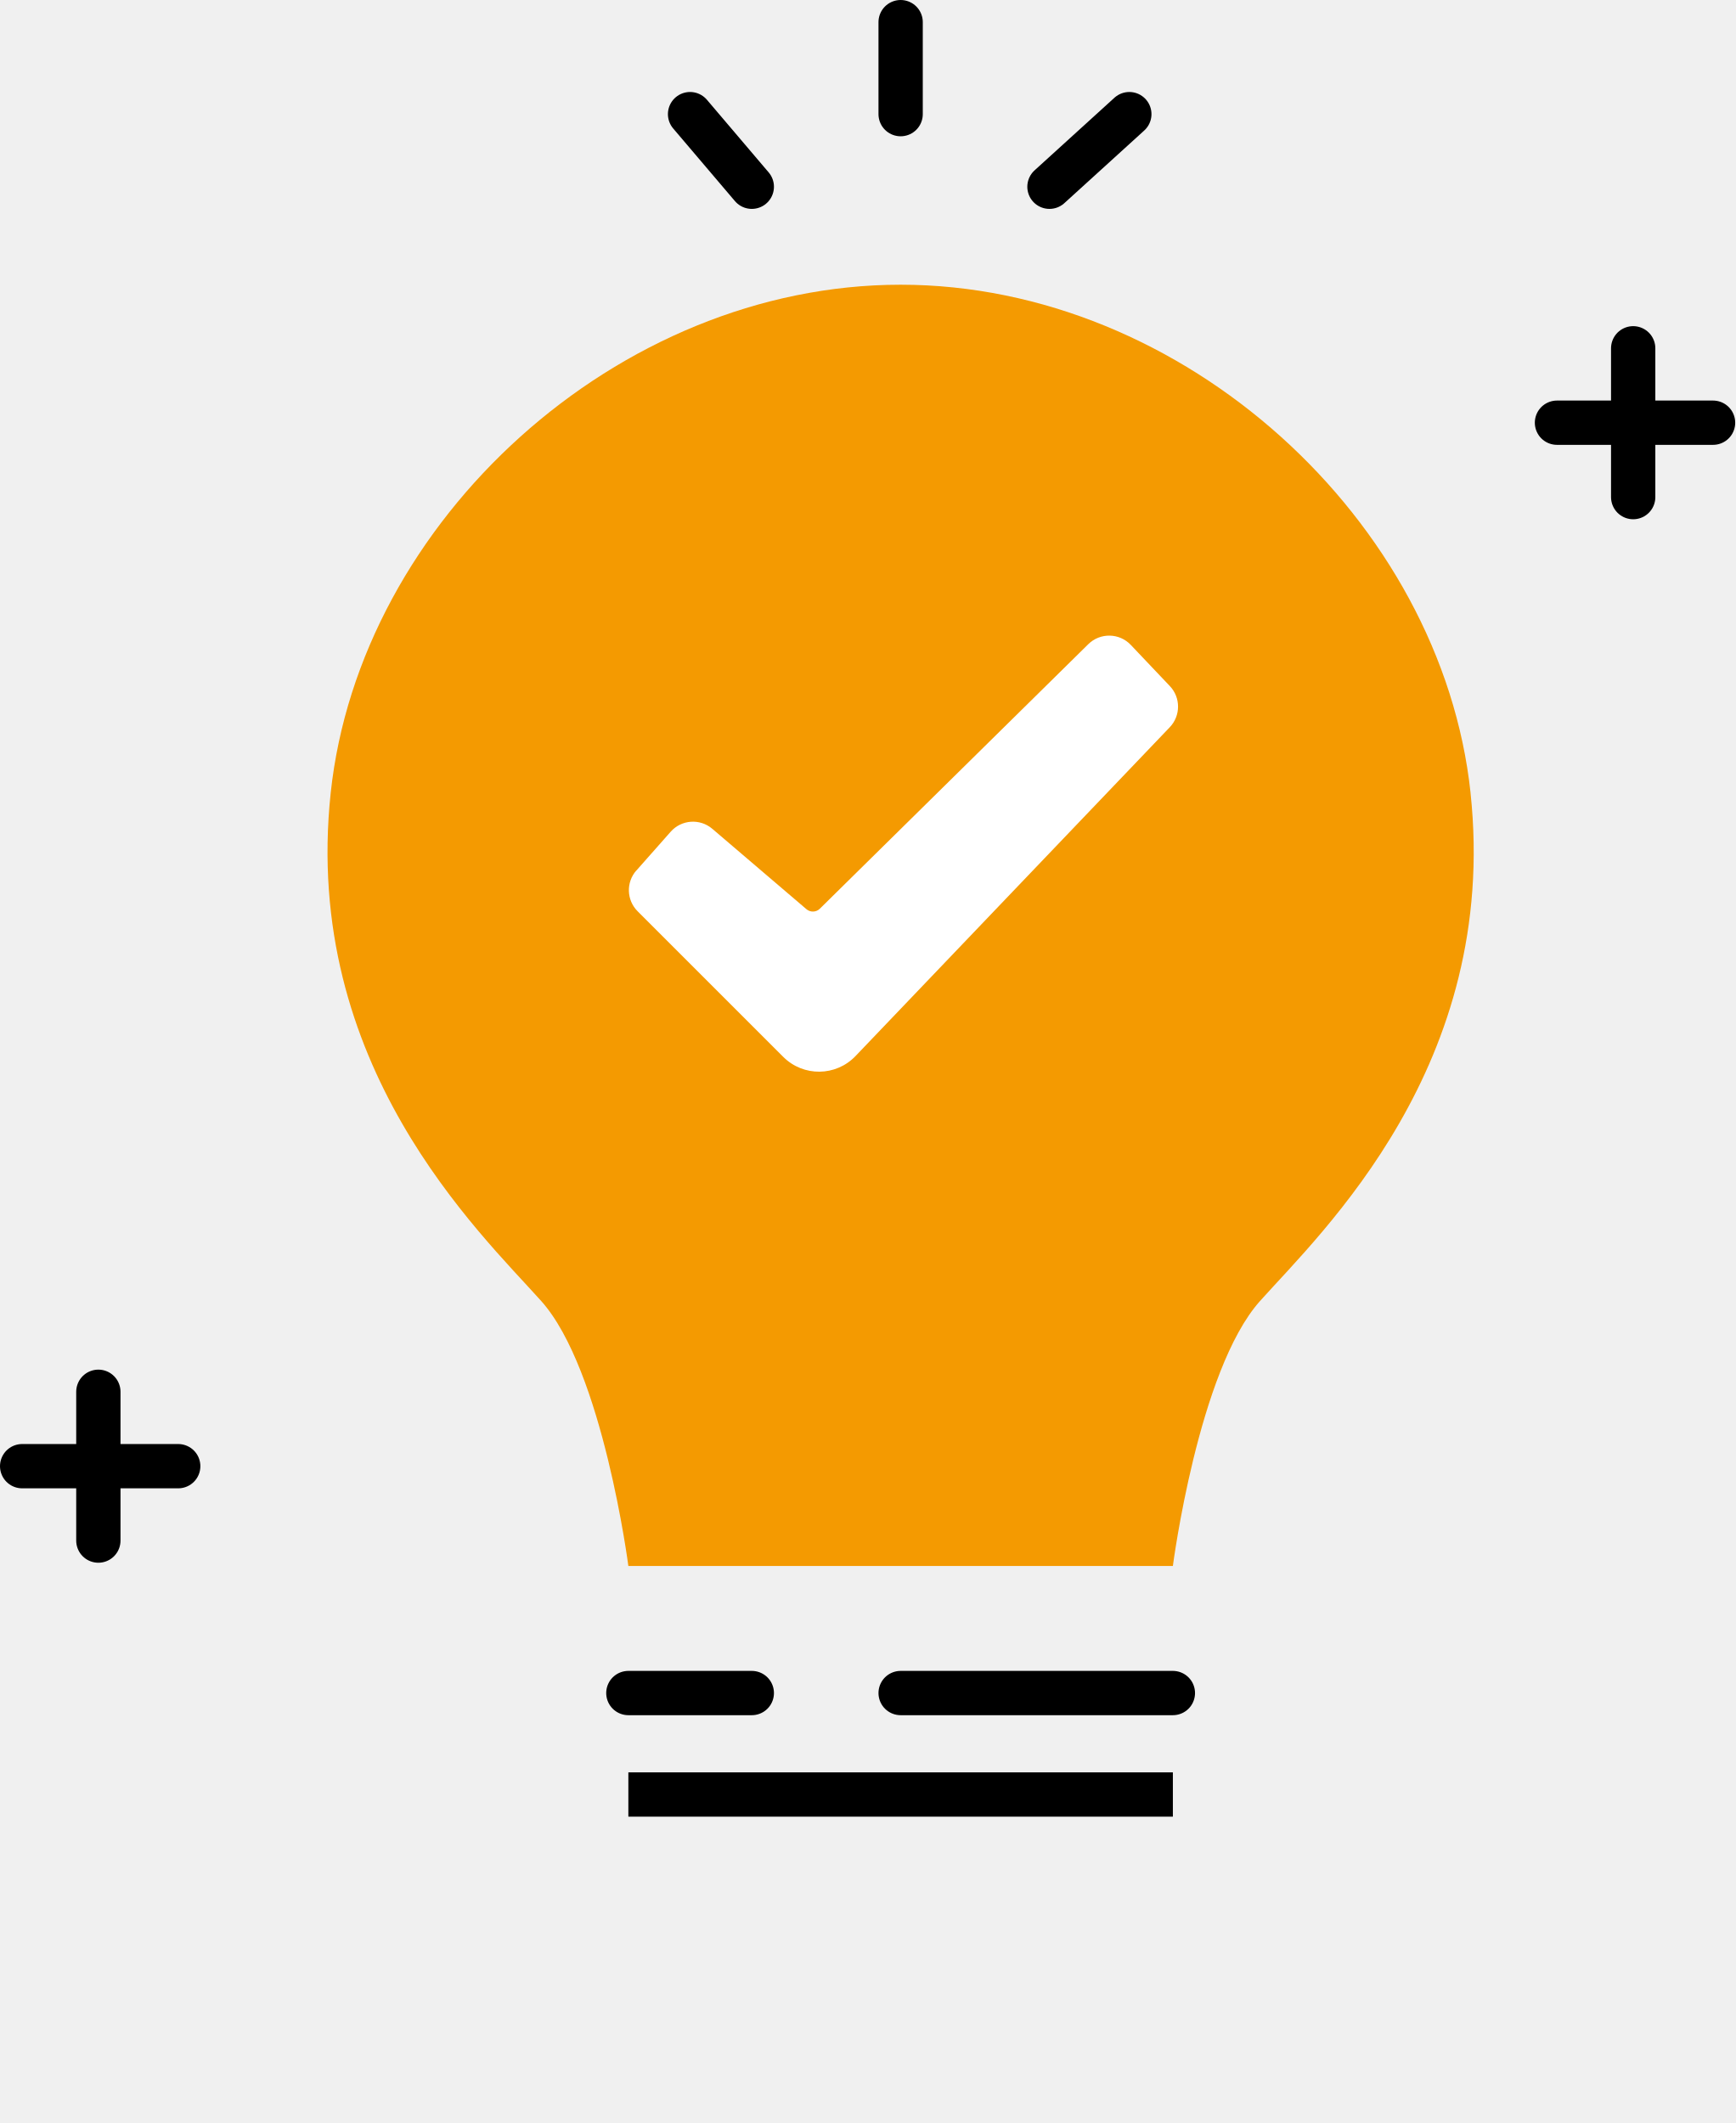
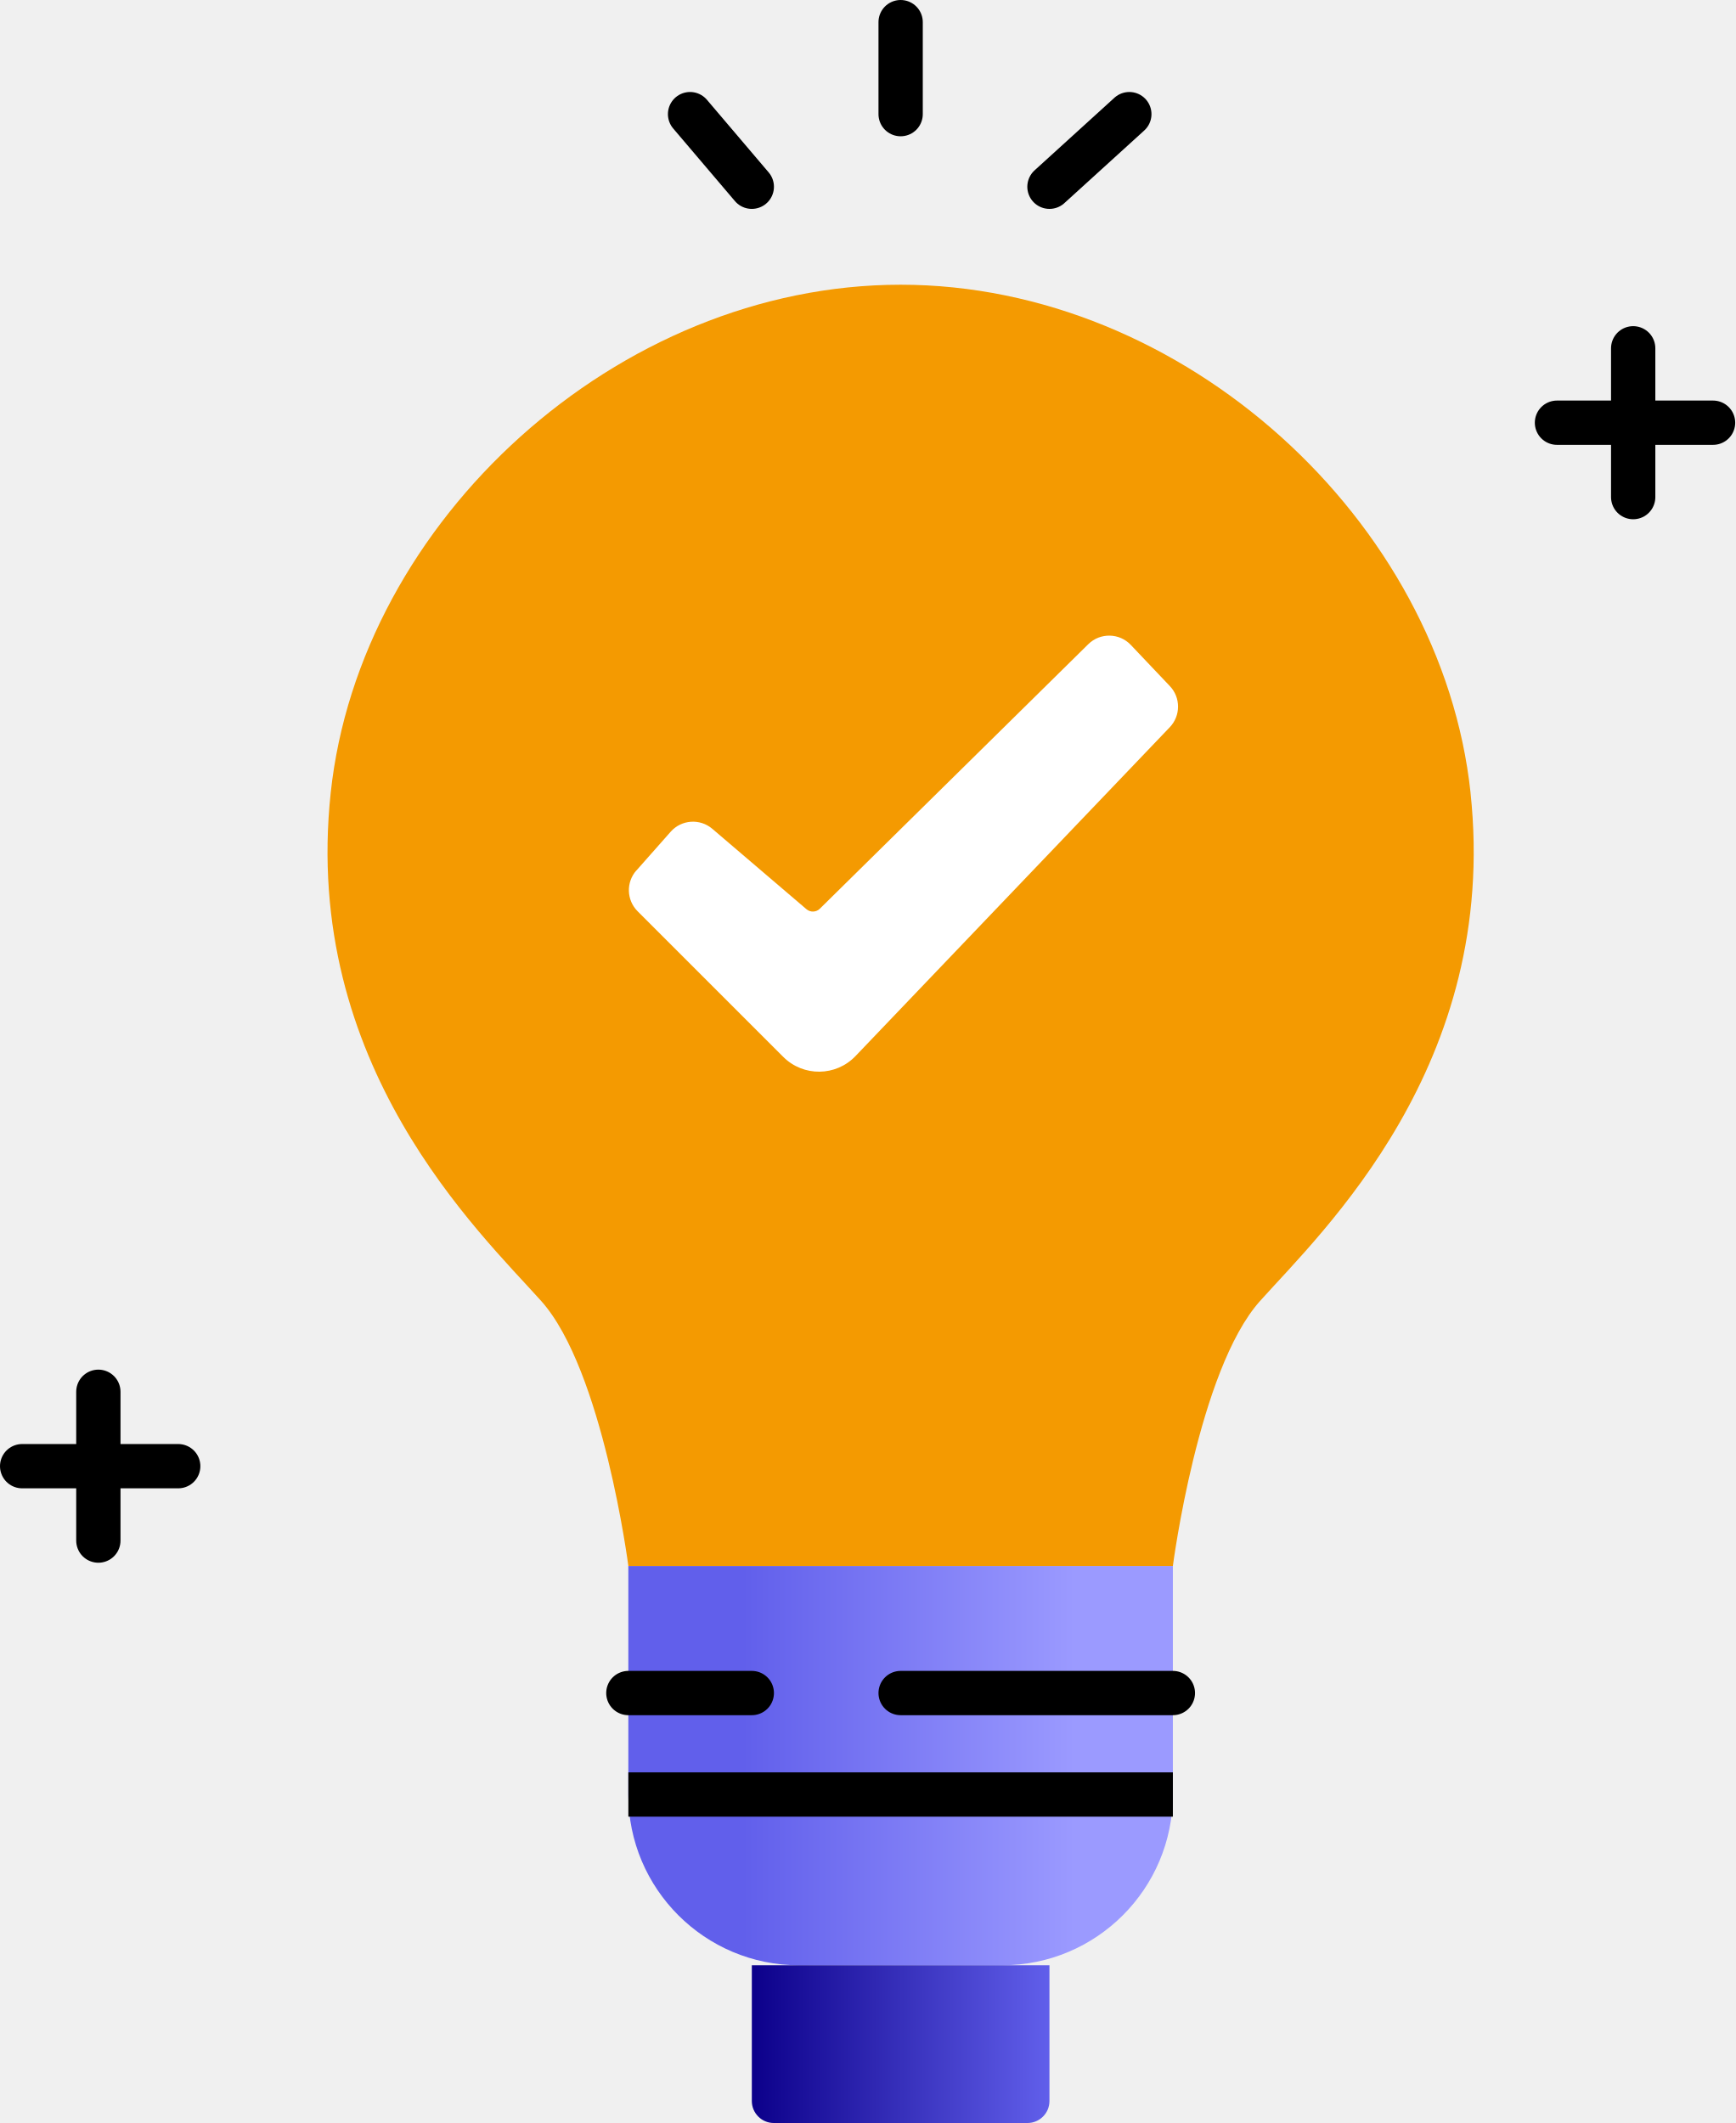
<svg xmlns="http://www.w3.org/2000/svg" id="Calque_1" viewBox="0 0 580.14 709.895" version="1.1" width="580.14" height="709.895">
  <defs id="defs14">
-     <linearGradient id="Dégradé_sans_nom_30" x1="879.89" y1="590.4" x2="1061.94" y2="590.4" gradientUnits="userSpaceOnUse" gradientTransform="translate(-669.805 -.005)">
+     <linearGradient id="a" x1="879.89" y1="590.4" x2="1061.94" y2="590.4" gradientUnits="userSpaceOnUse" gradientTransform="translate(-669.805 -.005)">
      <stop offset=".21" stop-color="#615feb" id="stop4" />
      <stop offset=".82" stop-color="#9b9aff" id="stop6" />
    </linearGradient>
-     <linearGradient id="Dégradé_sans_nom_3" x1="921.16" y1="683.53" x2="1020.68" y2="683.53" gradientUnits="userSpaceOnUse" gradientTransform="translate(-669.805 -.005)">
+     <linearGradient id="b" x1="921.16" y1="683.53" x2="1020.68" y2="683.53" gradientUnits="userSpaceOnUse" gradientTransform="translate(-669.805 -.005)">
      <stop offset="0" stop-color="#0c008a" id="stop9" />
      <stop offset="1" stop-color="#615feb" id="stop11" />
    </linearGradient>
    <style id="style2">.cls-2,.cls-3{fill:none;stroke:#000;stroke-width:14.81px;stroke-linecap:round}.cls-2{stroke-miterlimit:10}.cls-3{stroke-linejoin:round}</style>
  </defs>
-   <path d="M210.085 523.645h182.05v76.42c0 31.53-25.56 57.09-57.09 57.09h-67.88c-31.53 0-57.09-25.56-57.09-57.09v-76.42z" id="path16" style="stroke-width:0;fill:url(#D%C3%A9grad%C3%A9_sans_nom_30)" />
-   <path d="M251.355 657.145h99.52v45.4c0 4.06-3.3 7.35-7.35 7.35h-84.81c-4.06 0-7.35-3.3-7.35-7.35v-45.4z" id="path18" style="stroke-width:0;fill:url(#D%C3%A9grad%C3%A9_sans_nom_3)" />
+   <path d="M210.085 523.645h182.05v76.42c0 31.53-25.56 57.09-57.09 57.09h-67.88c-31.53 0-57.09-25.56-57.09-57.09v-76.42z" id="path16" style="stroke-width:0;fill:url(#a)" />
+   <path d="M251.355 657.145h99.52v45.4c0 4.06-3.3 7.35-7.35 7.35h-84.81c-4.06 0-7.35-3.3-7.35-7.35v-45.4z" id="path18" style="stroke-width:0;fill:url(#b)" />
  <path class="cls-2" id="line20" d="M210.085 566.125h41.27" />
  <path class="cls-2" id="line22" d="M392.135 566.125h-91.02" />
  <path id="line24" style="stroke-miterlimit:10;fill:none;stroke:#000;stroke-width:14.81px" d="M210.085 600.055h182.05" />
  <path class="cls-3" id="line26" d="M32.885 465.385v49.76" />
  <path class="cls-3" id="line28" d="M7.405 490.265h52.18" />
  <path class="cls-3" id="line30" d="M546.035 116.465v49.76" />
  <path class="cls-3" id="line32" d="M520.555 141.345h52.18" />
  <path class="cls-3" id="line34" d="m230.715 38.165 20.64 24.28" />
  <path class="cls-3" id="line36" d="M301.115 7.405v30.76" />
  <path class="cls-3" id="line38" d="m377.575 38.165-26.7 24.28" />
  <path d="M491.665 265.125c-9.71-91.03-95.88-169.92-190.55-169.92s-180.84 78.89-190.55 169.92 49.76 146.86 70.39 169.92 29.13 88.6 29.13 88.6h182.05s8.5-65.54 29.13-88.6 80.1-78.89 70.39-169.92z" id="path40" style="stroke-width:0;fill:#f49a01" />
  <path d="m212.775 291.075 11.46-12.96c3.6-4.07 9.79-4.5 13.92-.97l31.48 26.88a3.306 3.306 0 0 0 4.46-.16l89.76-88.46c3.97-3.91 10.38-3.8 14.21.24l13.07 13.78c3.65 3.85 3.64 9.89-.02 13.73l-105.09 109.98c-6.55 6.85-17.45 6.97-24.15.27l-48.7-48.7c-3.72-3.72-3.9-9.7-.42-13.64z" id="path42" style="stroke-width:0;fill:#fff" />
</svg>
